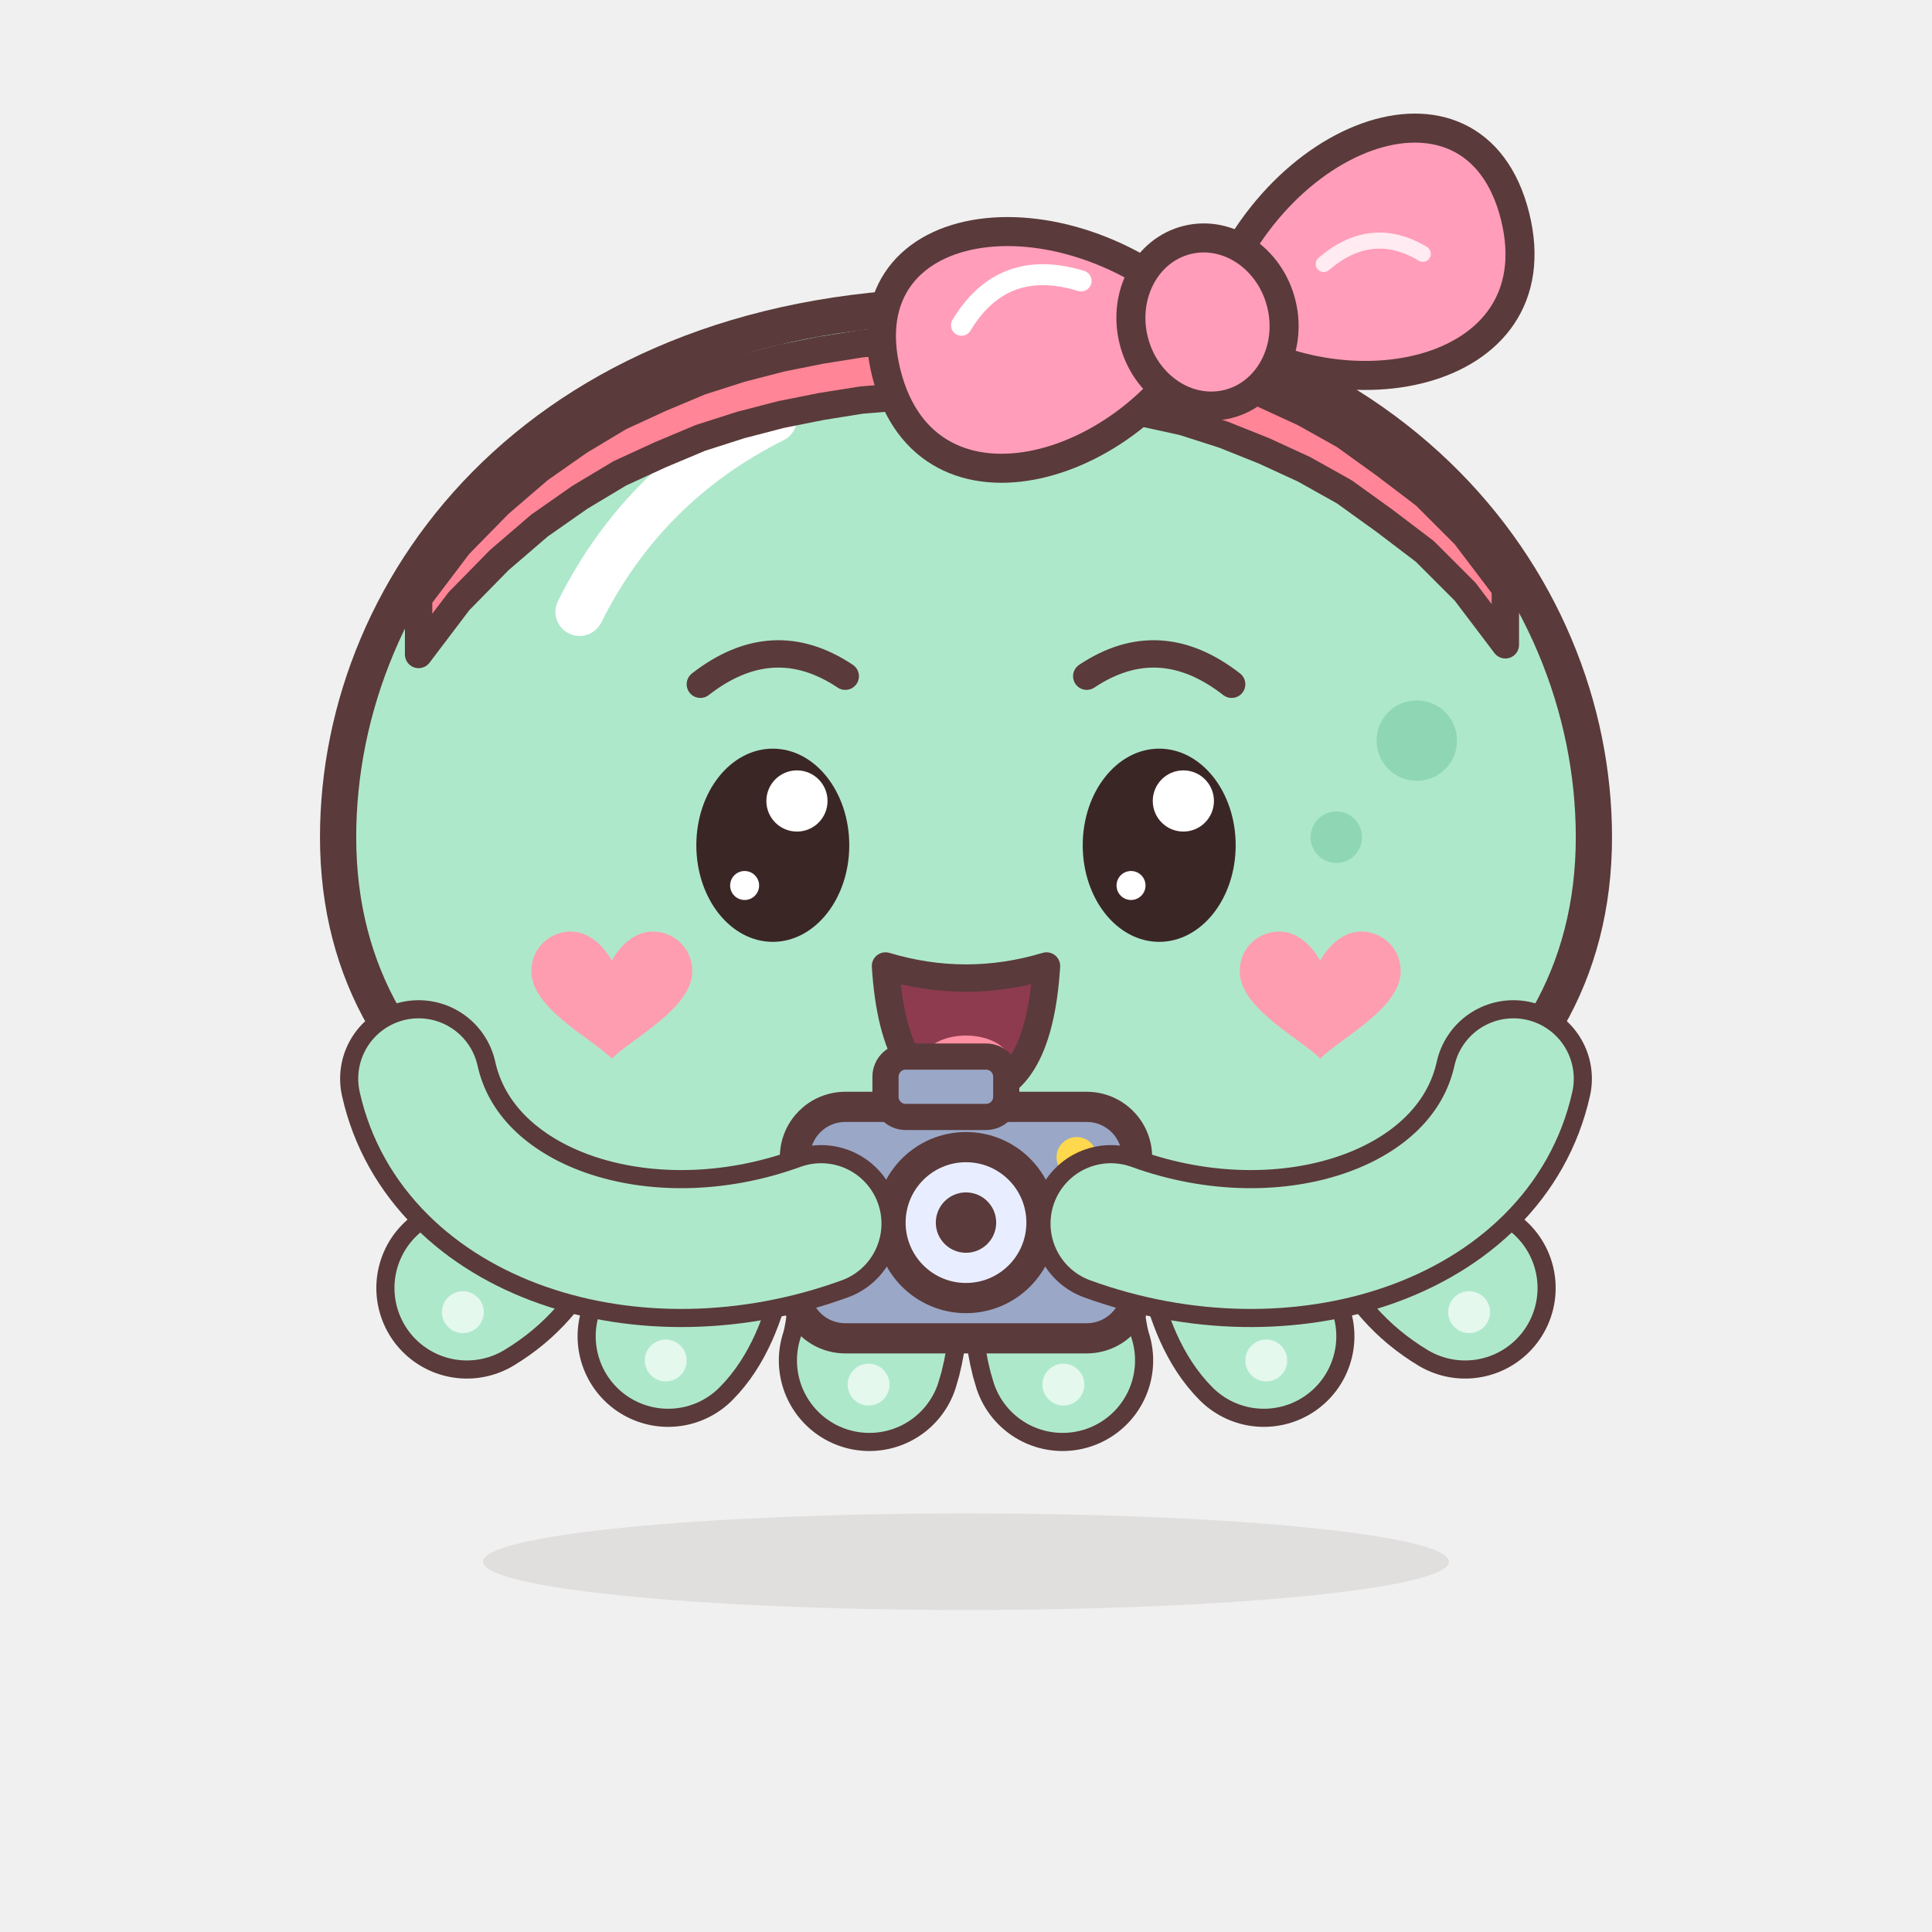
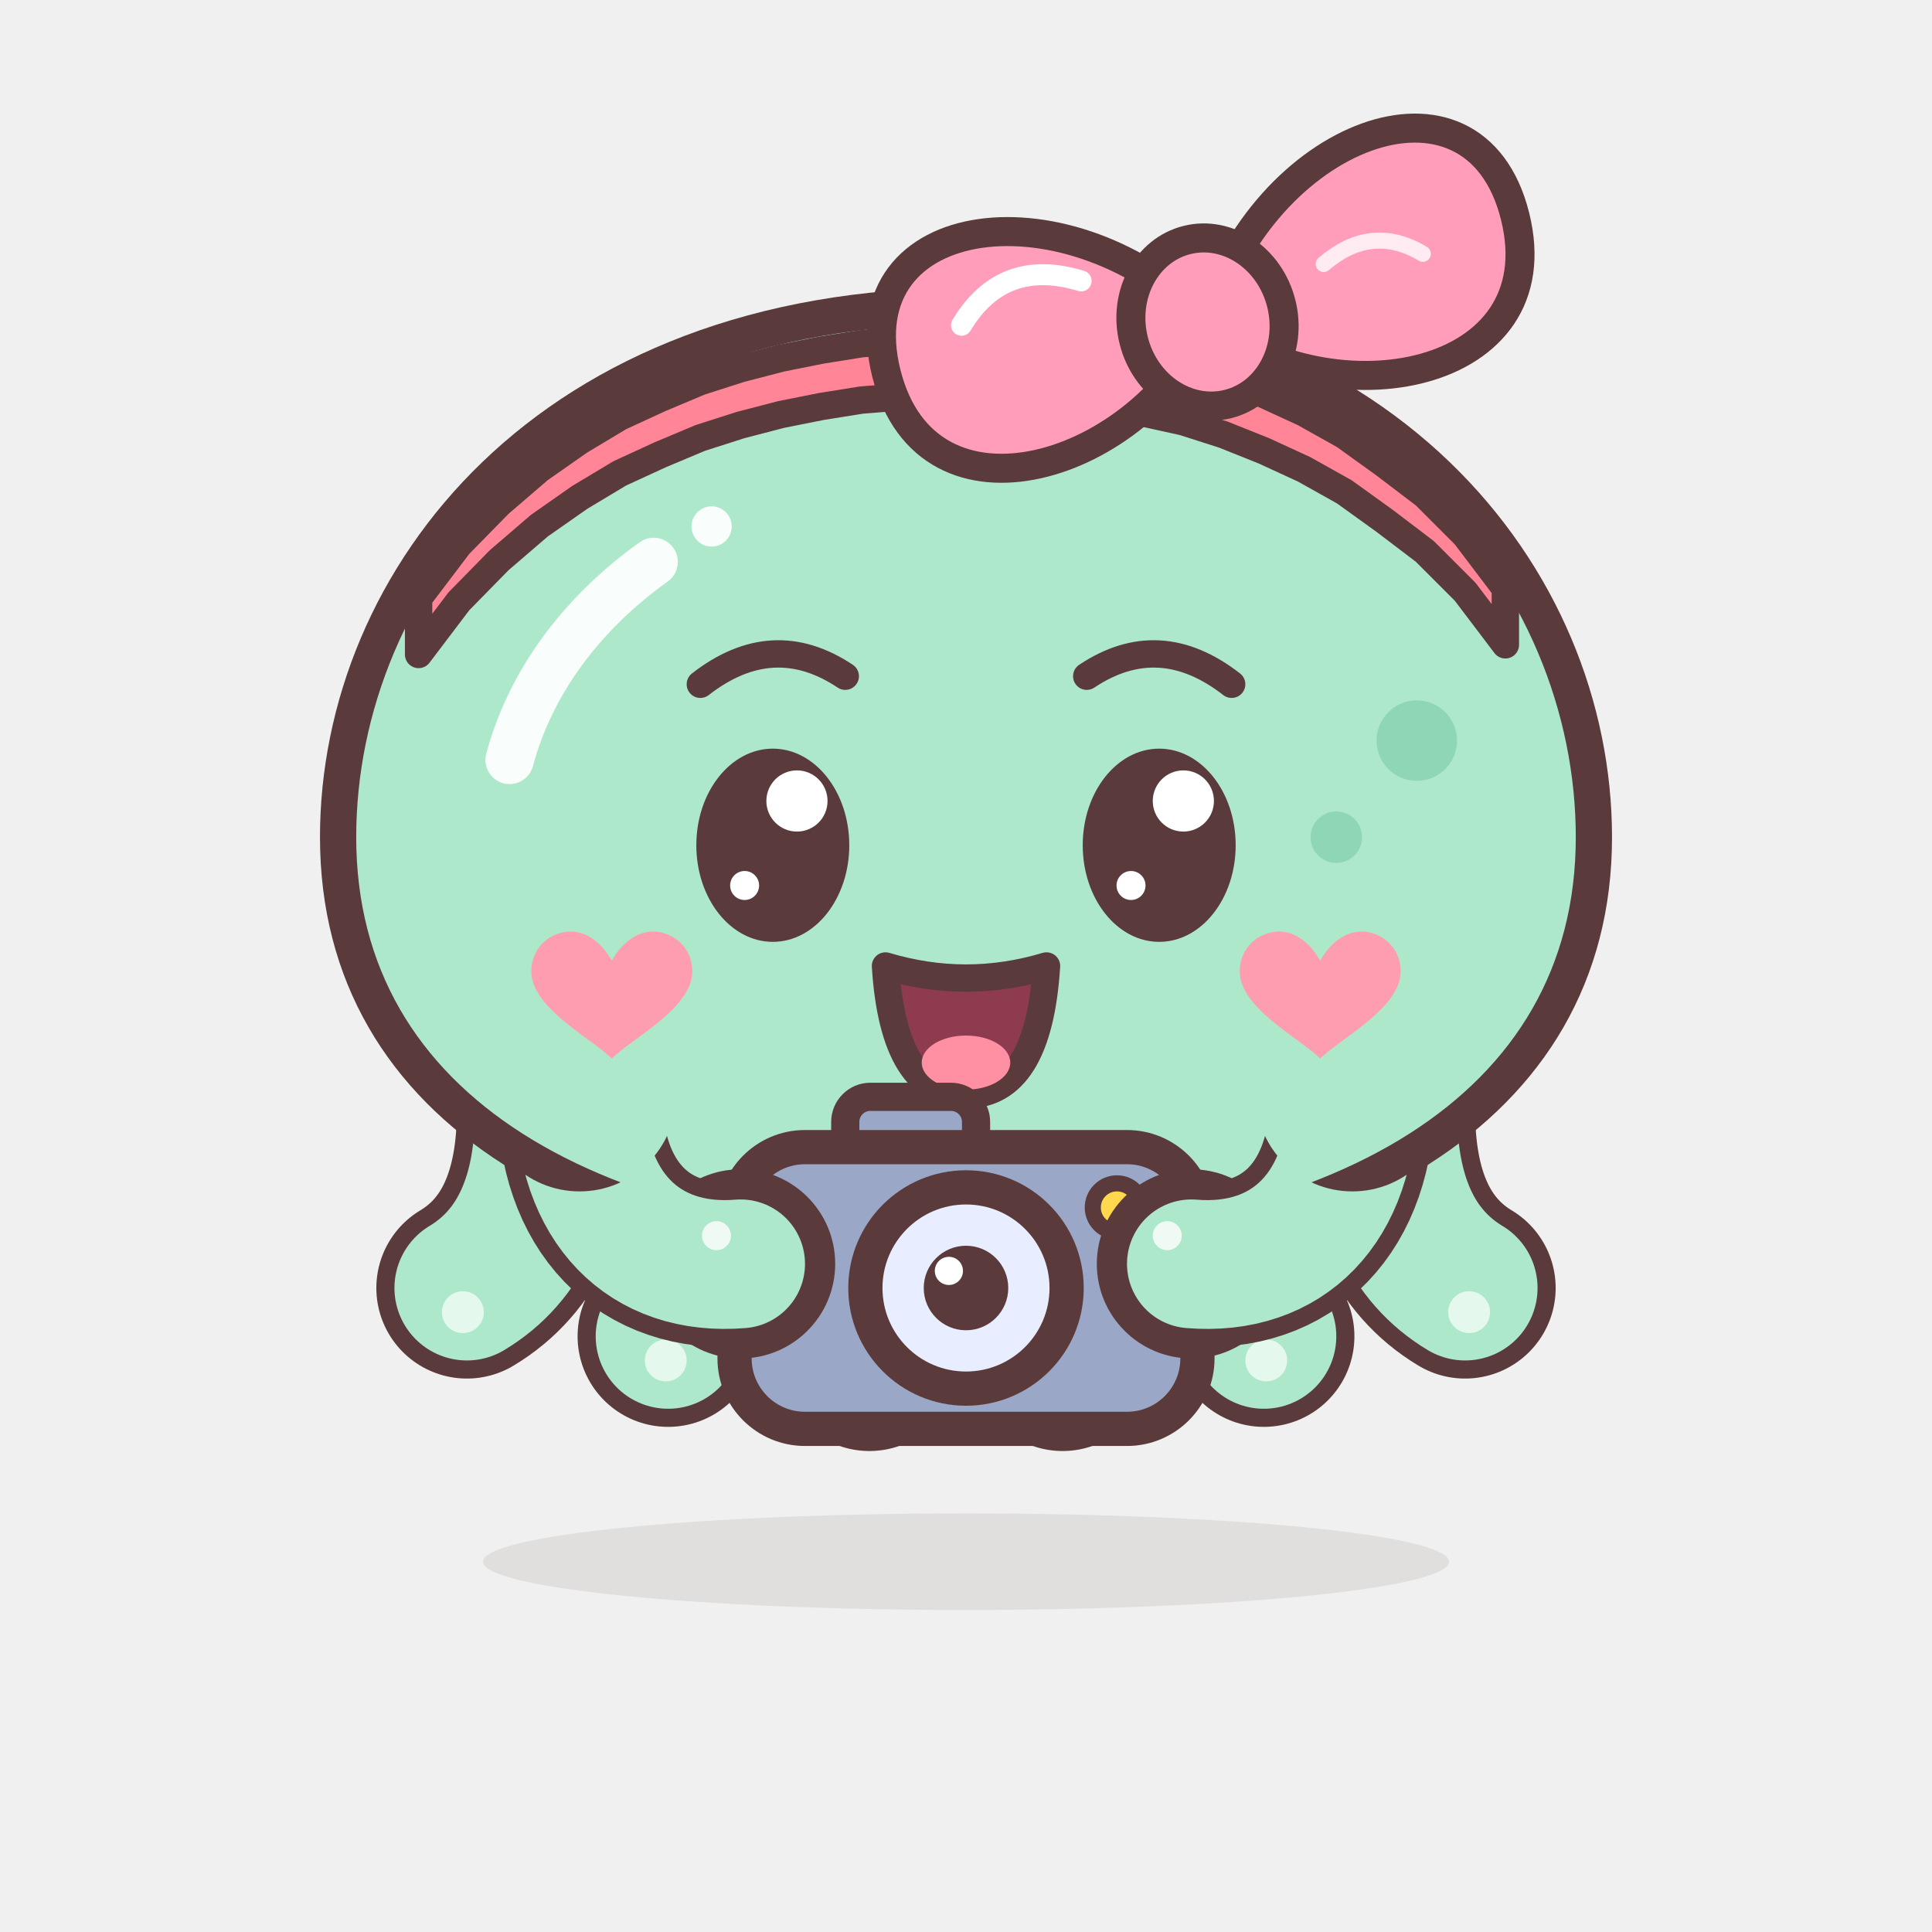
<svg xmlns="http://www.w3.org/2000/svg" viewBox="0 0 240 240" width="240" height="240">
+   <defs>
+     <clipPath id="ESFJ-head">
+       <path d="M120 38 C 172 38, 198 72, 198 104 C 198 138, 166 156, 120 156 C 74 156, 42 138, 42 104 C 42 72, 68 38, 120 38 Z" />
+     </clipPath>
+   </defs>
  <ellipse cx="120" cy="194" rx="60" ry="6" fill="#5A3A3A" opacity="0.10" />
  <g fill="none" stroke-linecap="round" stroke-linejoin="round">
    <g stroke="#5A3A3A" stroke-width="22.5">
      <path d="M68 138 Q 68 154, 58 160" />
      <path d="M89 138 Q 89 160, 83 166" />
      <path d="M110 138 Q 110 163, 108 169" />
      <path d="M130 138 Q 130 163, 132 169" />
      <path d="M151 138 Q 151 160, 157 166" />
      <path d="M172 138 Q 172 154, 182 160" />
    </g>
    <g stroke="#AEE8CB" stroke-width="18">
      <path d="M68 138 Q 68 154, 58 160" />
      <path d="M89 138 Q 89 160, 83 166" />
      <path d="M110 138 Q 110 163, 108 169" />
      <path d="M130 138 Q 130 163, 132 169" />
      <path d="M151 138 Q 151 160, 157 166" />
      <path d="M172 138 Q 172 154, 182 160" />
    </g>
  </g>
  <g fill="none" stroke-linecap="round" stroke-linejoin="round">
    <g stroke="#5A3A3A" stroke-width="19.5" />
    <g stroke="#AEE8CB" stroke-width="15" />
  </g>
  <g fill="#E4F8EE">
    <circle cx="57.5" cy="163" r="2.6" />
    <circle cx="82.7" cy="169" r="2.6" />
    <circle cx="107.9" cy="172" r="2.6" />
    <circle cx="132.1" cy="172" r="2.6" />
    <circle cx="157.3" cy="169" r="2.6" />
    <circle cx="182.5" cy="163" r="2.6" />
  </g>
  <path d="M120 38 C 172 38, 198 72, 198 104 C 198 138, 166 156, 120 156 C 74 156, 42 138, 42 104 C 42 72, 68 38, 120 38 Z" fill="#AEE8CB" stroke="#5A3A3A" stroke-width="4.5" />
  <g fill="#8FD7B4">
    <circle cx="176" cy="92" r="5" />
    <circle cx="166" cy="104" r="3.2" />
  </g>
-   <path d="M72 76 Q 80 60, 96 52" fill="none" stroke="#FFFFFF" stroke-width="6" stroke-linecap="round" />
+   <path d="M63.3 94.4 A 58 46 0 0 1 81.2 69.8" fill="none" stroke="#FFFFFF" stroke-width="6" stroke-linecap="round" opacity="0.92" />
+   <circle cx="88.4" cy="65.4" r="2.5" fill="#FFFFFF" opacity="0.92" />
  <path d="M52 74.3 L 57 67.7 L 62 62.6 L 67 58.3 L 72 54.8 L 77 51.8 L 82 49.5 L 87 47.4 L 92 45.8 L 97 44.5 L 102 43.5 L 107 42.7 L 112 42.3 L 117 42.0 L 122 42.0 L 127 42.2 L 132 42.6 L 137 43.3 L 142 44.3 L 147 45.4 L 152 47.0 L 157 49.0 L 162 51.3 L 167 54.1 L 172 57.7 L 177 61.5 L 182 66.5 L 187 73.1 L 187 80.1 L 182 73.5 L 177 68.5 L 172 64.7 L 167 61.1 L 162 58.3 L 157 56.0 L 152 54.0 L 147 52.4 L 142 51.3 L 137 50.3 L 132 49.6 L 127 49.2 L 122 49.0 L 117 49.0 L 112 49.3 L 107 49.7 L 102 50.5 L 97 51.5 L 92 52.8 L 87 54.4 L 82 56.5 L 77 58.8 L 72 61.8 L 67 65.3 L 62 69.6 L 57 74.7 L 52 81.3 Z" fill="#FF8597" stroke="#5A3A3A" stroke-width="3.4" stroke-linejoin="round" />
  <g transform="translate(150 40) rotate(-14) scale(1.75)" stroke="#5A3A3A" stroke-width="2.06" stroke-linejoin="round">
    <path d="M0 0 C -7 -12, -23 -14, -23 -2 C -23 10, -7 9, 0 0 Z" fill="#FF9DBA" />
    <path d="M0 0 C -7 -12, -23 -14, -23 -2 C -23 10, -7 9, 0 0 Z" fill="#FF9DBA" transform="scale(-1 1)" />
    <path d="M-17 -4 Q -13 -8, -8 -5" fill="none" stroke="#FFFFFF" stroke-width="1.49" stroke-linecap="round" />
    <path d="M9 -2 Q 13 -4, 16 -1" fill="none" stroke="#FFFFFF" stroke-width="1.14" stroke-linecap="round" opacity="0.8" />
    <ellipse cx="0" cy="0" rx="5.4" ry="6" fill="#FF9DBA" />
  </g>
  <path transform="translate(76 124) scale(0.833)" d="M0 9 C -3 6, -12 1.5, -12 -4 C -12 -8.5, -7.5 -11, -4 -9.5 C -2 -8.6, -0.8 -7, 0 -5.6 C 0.8 -7, 2 -8.6, 4 -9.5 C 7.5 -11, 12 -8.5, 12 -4 C 12 1.5, 3 6, 0 9 Z" fill="#FF9DB0" />
  <path transform="translate(164 124) scale(0.833)" d="M0 9 C -3 6, -12 1.5, -12 -4 C -12 -8.5, -7.5 -11, -4 -9.5 C -2 -8.6, -0.8 -7, 0 -5.6 C 0.8 -7, 2 -8.6, 4 -9.5 C 7.5 -11, 12 -8.5, 12 -4 C 12 1.5, 3 6, 0 9 Z" fill="#FF9DB0" />
  <path d="M87 85 Q 96 78, 105 84" fill="none" stroke="#5A3A3A" stroke-width="3.4" stroke-linecap="round" stroke-linejoin="round" />
  <path d="M135 84 Q 144 78, 153 85" fill="none" stroke="#5A3A3A" stroke-width="3.4" stroke-linecap="round" stroke-linejoin="round" />
-   <ellipse cx="96" cy="105" rx="9.5" ry="12.0" fill="#3B2626" />
+   <ellipse cx="96" cy="105" rx="9.5" ry="12.0" fill="#5A3A3A" />
  <circle cx="99.0" cy="99.5" r="3.8" fill="#FFFFFF" />
  <circle cx="92.5" cy="110.0" r="1.8" fill="#FFFFFF" />
-   <ellipse cx="144" cy="105" rx="9.5" ry="12.0" fill="#3B2626" />
+   <ellipse cx="144" cy="105" rx="9.5" ry="12.0" fill="#5A3A3A" />
  <circle cx="147.0" cy="99.5" r="3.8" fill="#FFFFFF" />
  <circle cx="140.5" cy="110.0" r="1.8" fill="#FFFFFF" />
  <path d="M110 120 Q 120 123, 130 120 Q 129 136, 120 136 Q 111 136, 110 120 Z" fill="#8E3B4F" stroke="#5A3A3A" stroke-width="3.4" stroke-linejoin="round" />
  <ellipse cx="120" cy="132" rx="5.5" ry="3.36" fill="#FF8FA3" />
-   <g transform="translate(120 150) scale(1.25) translate(-120 -150)">
-     <rect x="103" y="140" width="34" height="23" rx="5" fill="#9AA7C7" stroke="#5A3A3A" stroke-width="3" />
-     <rect x="112" y="135" width="12" height="6" rx="2" fill="#9AA7C7" stroke="#5A3A3A" stroke-width="2.6" />
-     <circle cx="120" cy="151.5" r="7.5" fill="#E8EEFF" stroke="#5A3A3A" stroke-width="3" />
-     <circle cx="120" cy="151.5" r="3" fill="#5A3A3A" />
-     <circle cx="131" cy="145" r="2" fill="#FFD84D" />
+   <g transform="translate(120 130) scale(1.25) translate(-120 -130)">
+     <rect x="108" y="135" width="13" height="8" rx="2.5" fill="#9AA7C7" stroke="#5A3A3A" stroke-width="2.8" />
+     <rect x="97" y="140" width="46" height="28" rx="7" fill="#9AA7C7" stroke="#5A3A3A" stroke-width="3.4" />
+     <circle cx="120" cy="154" r="10" fill="#E8EEFF" stroke="#5A3A3A" stroke-width="3.4" />
+     <circle cx="120" cy="154" r="4.2" fill="#5A3A3A" />
+     <circle cx="118.3" cy="152.3" r="1.4" fill="#FFFFFF" />
+     <circle cx="135" cy="146" r="2.4" fill="#FFD84D" stroke="#5A3A3A" stroke-width="1.6" />
  </g>
-   <g fill="none" stroke-linecap="round" stroke-linejoin="round">
-     <g stroke="#5A3A3A" stroke-width="19.5">
-       <path d="M52 134 C 56 152, 80 160, 102 152" />
-       <path d="M188 134 C 184 152, 160 160, 138 152" />
+   <mask id="ESFJ-arms" maskUnits="userSpaceOnUse" x="0" y="0" width="240" height="240">
+     <rect width="240" height="240" fill="#fff" />
+     <circle cx="72.0" cy="136.0" r="12" fill="#000" />
+     <circle cx="168.0" cy="136.0" r="12" fill="#000" />
+   </mask>
+   <g mask="url(#ESFJ-arms)">
+     <g stroke="#5A3A3A" stroke-width="20.5" fill="none" stroke-linecap="round">
+       <path d="M72 136 C 72 150, 80 158, 92 157" />
+       <path d="M168 136 C 168 150, 160 158, 148 157" />
    </g>
-     <g stroke="#AEE8CB" stroke-width="15">
-       <path d="M52 134 C 56 152, 80 160, 102 152" />
-       <path d="M188 134 C 184 152, 160 160, 138 152" />
+     <circle cx="92.0" cy="157.0" r="11.75" fill="#5A3A3A" />
+     <circle cx="148.0" cy="157.0" r="11.75" fill="#5A3A3A" />
+     <g stroke="#AEE8CB" stroke-width="16" fill="none" stroke-linecap="round">
+       <path d="M72 136 C 72 150, 80 158, 92 157" />
+       <path d="M168 136 C 168 150, 160 158, 148 157" />
    </g>
+     <circle cx="92.0" cy="157.0" r="7.25" fill="#AEE8CB" />
+     <circle cx="148.0" cy="157.0" r="7.25" fill="#AEE8CB" />
+     <circle cx="89.0" cy="153.5" r="1.8" fill="#FFFFFF" opacity="0.8" />
+     <circle cx="145.0" cy="153.5" r="1.8" fill="#FFFFFF" opacity="0.8" />
  </g>
</svg>
